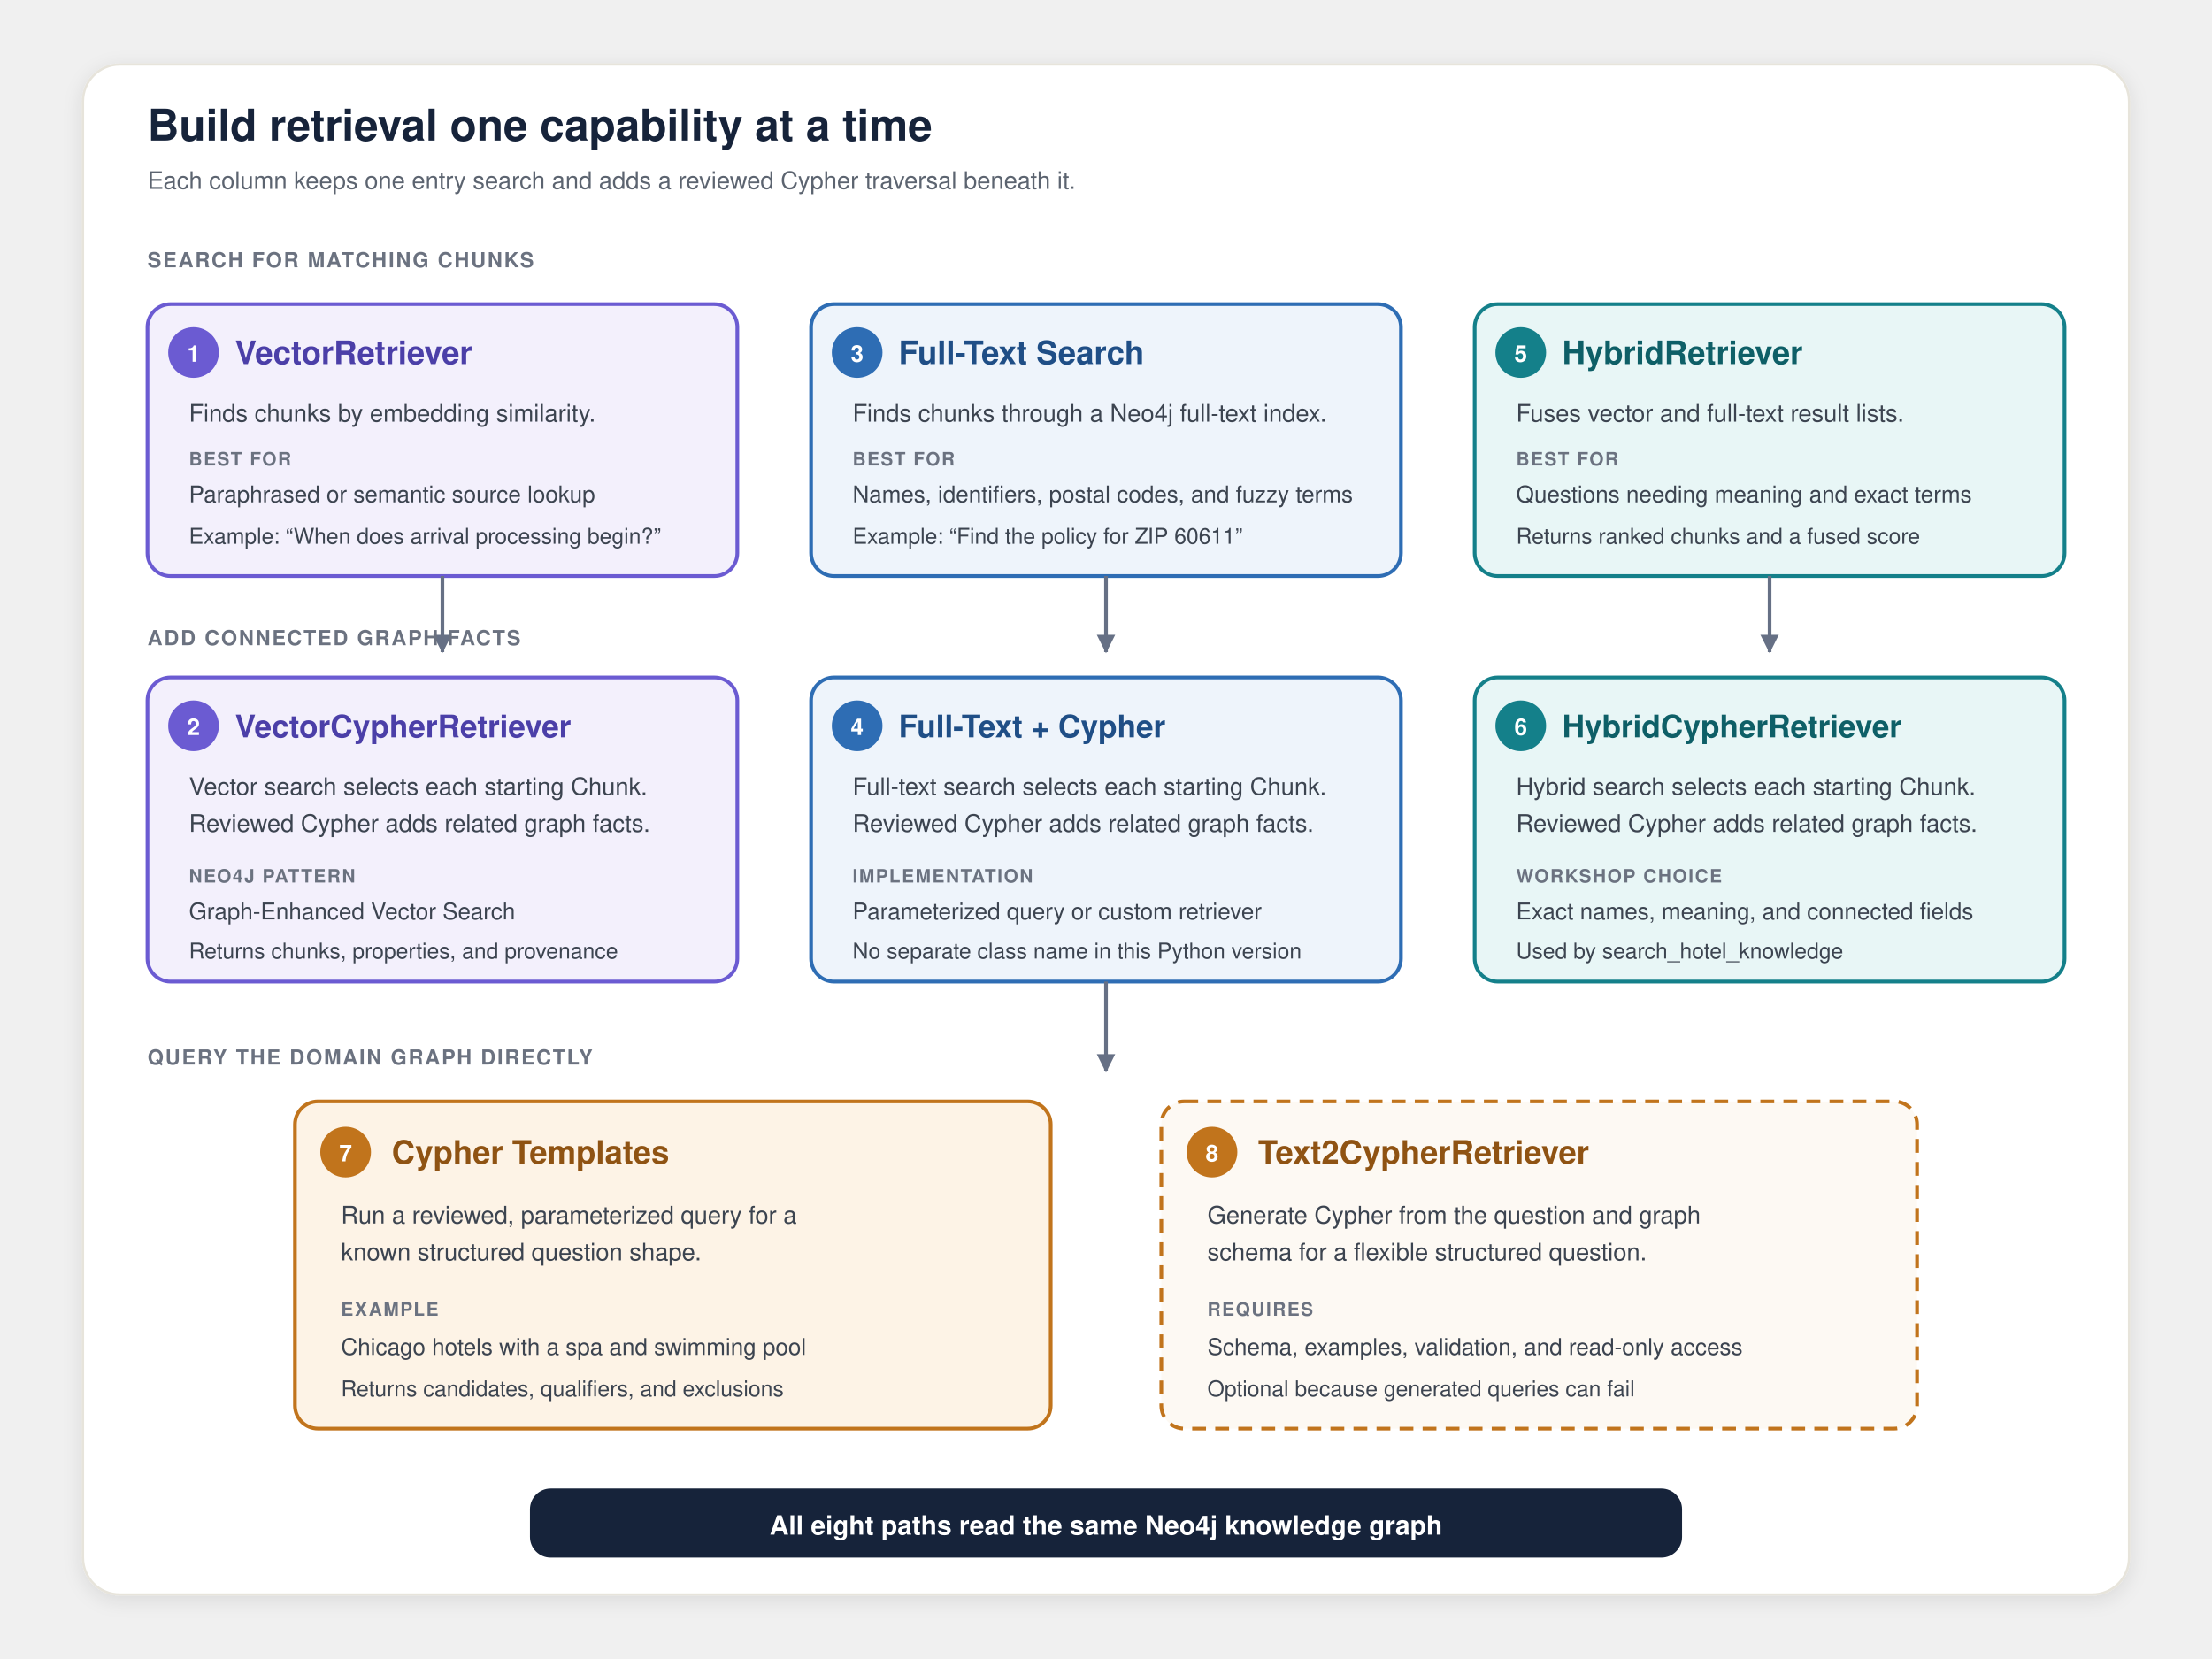
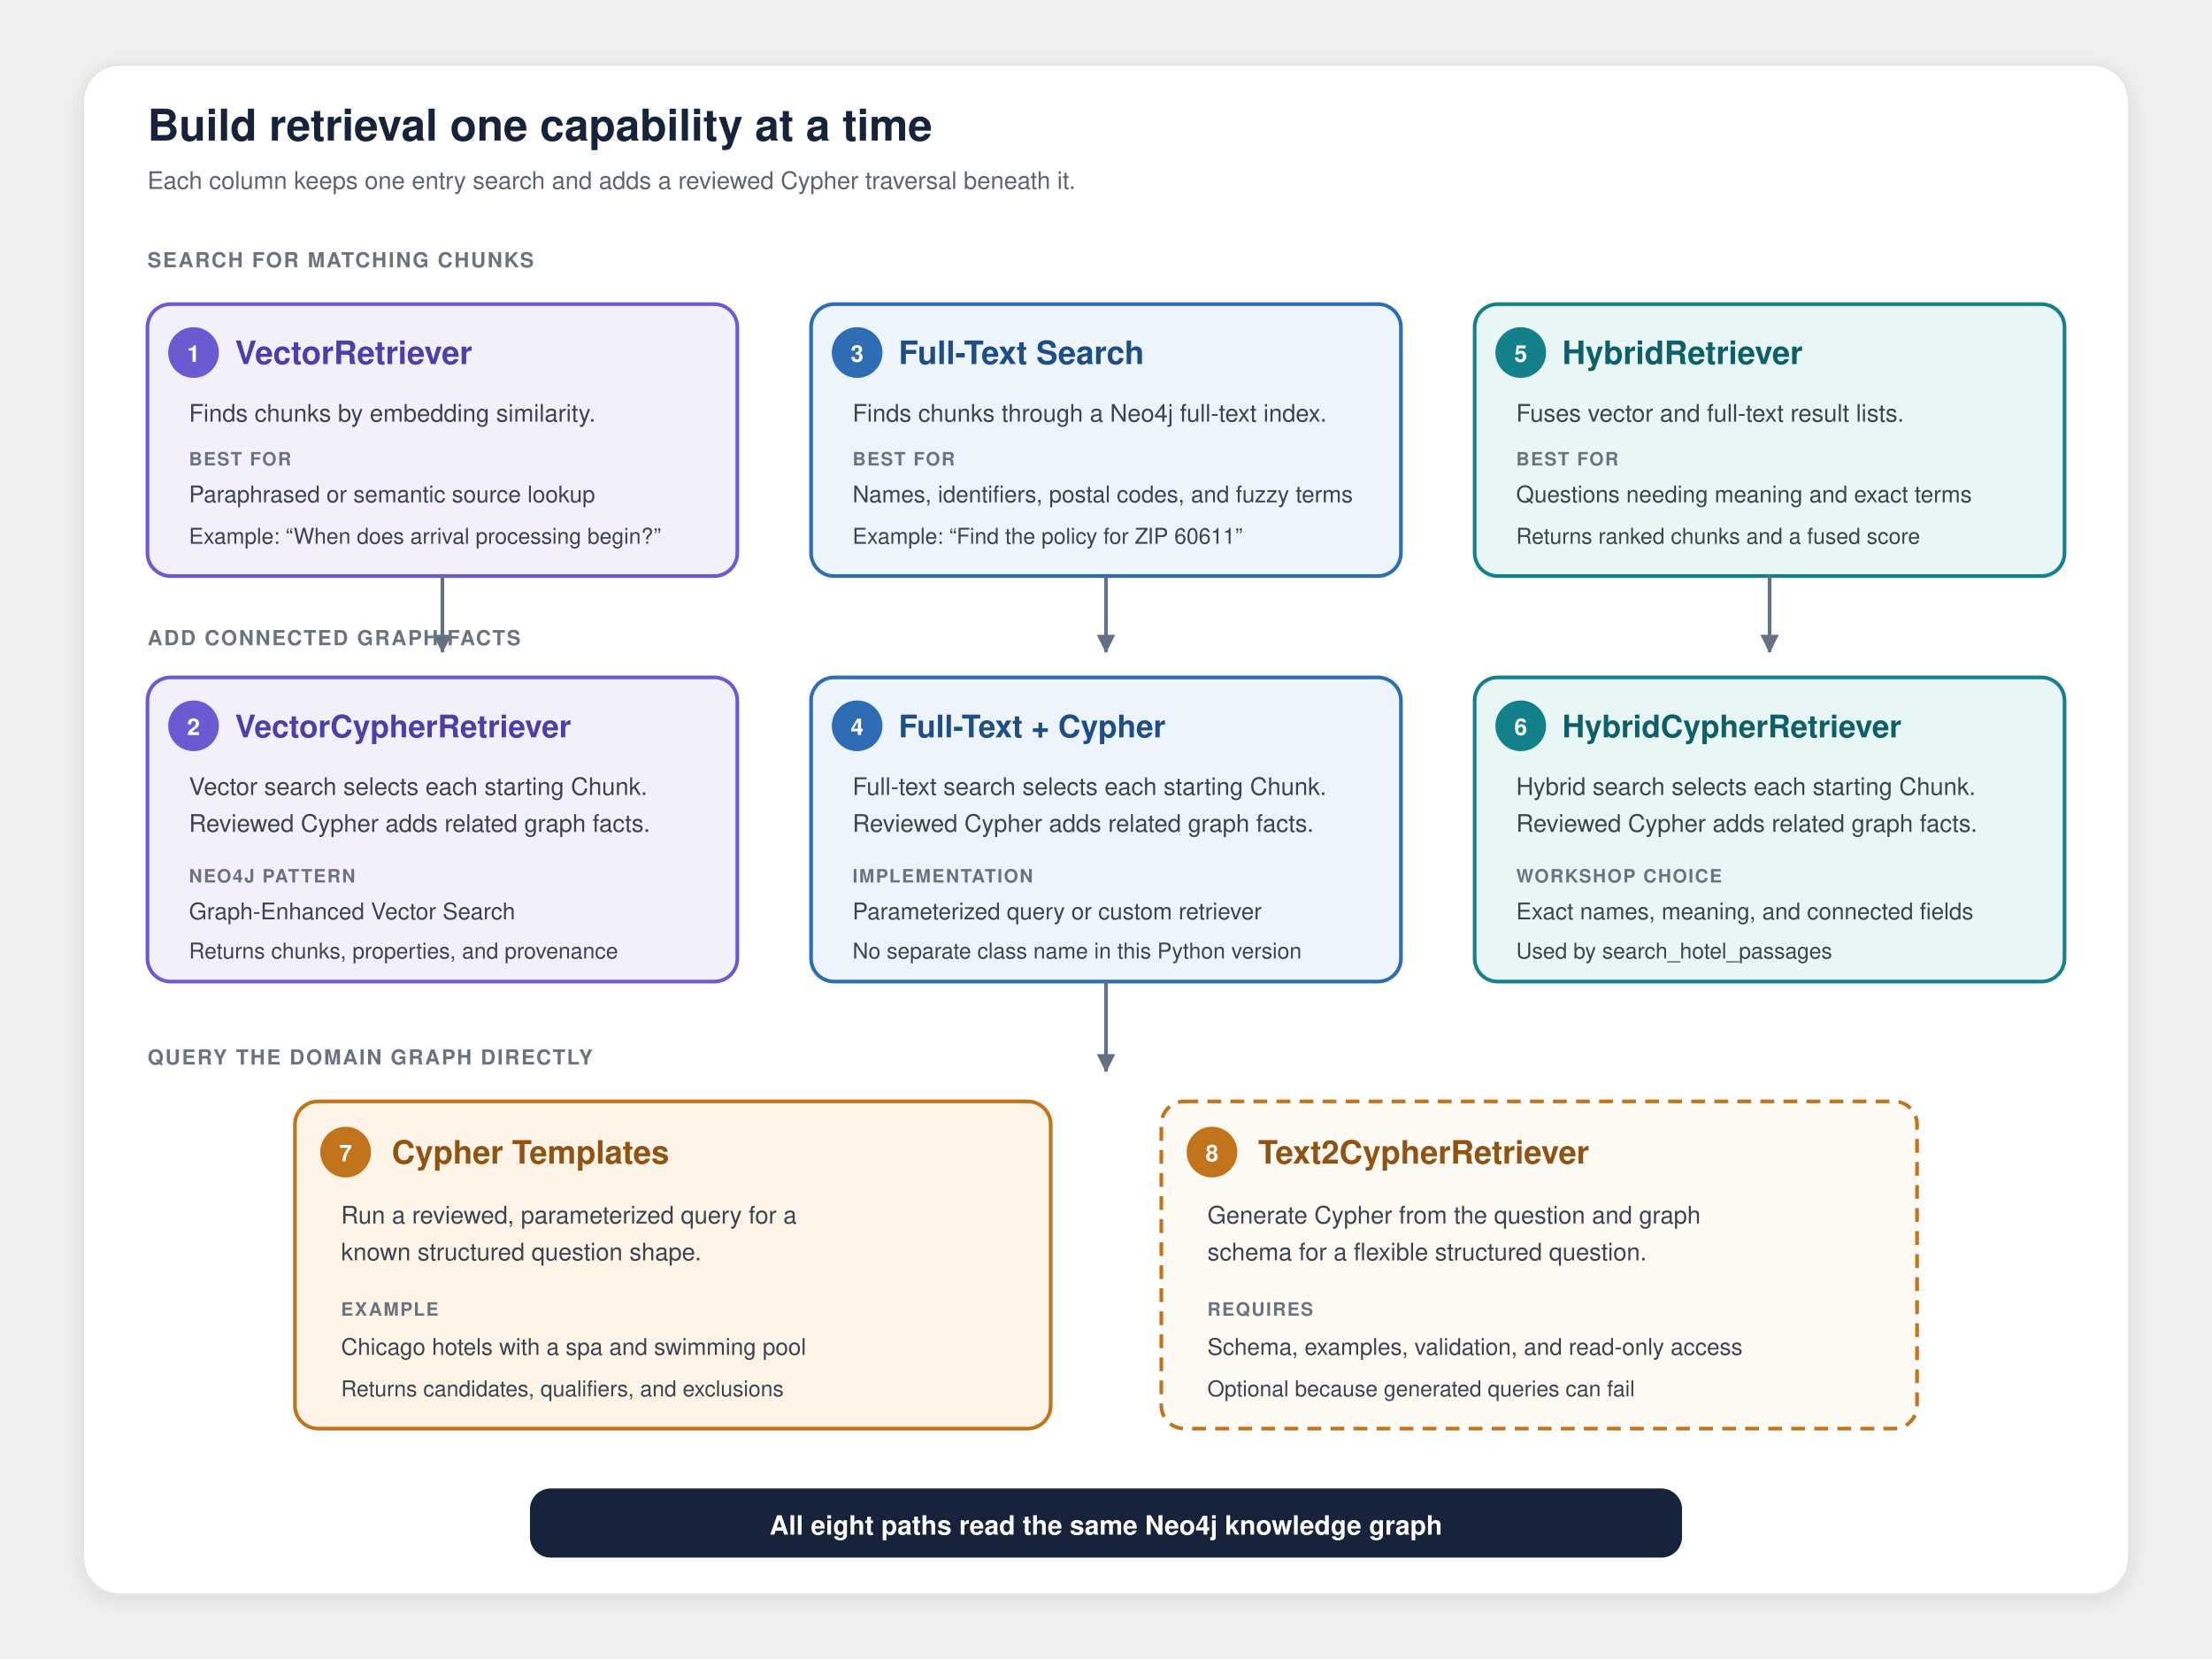
<svg xmlns="http://www.w3.org/2000/svg" viewBox="0 0 960 720" font-family="'Helvetica Neue', Helvetica, Arial, sans-serif">
  <defs>
    <filter id="sh" x="-10%" y="-10%" width="120%" height="130%">
      <feDropShadow dx="0" dy="2" stdDeviation="4" flood-color="#1a1a1a" flood-opacity="0.10" />
    </filter>
    <marker id="arrow" markerWidth="9" markerHeight="9" refX="7.5" refY="4" orient="auto" markerUnits="userSpaceOnUse">
      <path d="M0,0 L8,4 L0,8 Z" fill="#667085" />
    </marker>
  </defs>
  <rect x="36" y="28" width="888" height="664" rx="16" fill="#FFFFFF" stroke="#E7E4DB" filter="url(#sh)" />
  <g id="diagram-header">
    <text x="64" y="61" fill="#16233A" font-size="19" font-weight="700">Build retrieval one capability at a time</text>
    <text x="64" y="82" fill="#5C6470" font-size="10.5">Each column keeps one entry search and adds a reviewed Cypher traversal beneath it.</text>
  </g>
  <text x="64" y="116" fill="#6B7280" font-size="9" font-weight="700" letter-spacing="0.7">SEARCH FOR MATCHING CHUNKS</text>
  <g id="branch-vector">
    <rect x="64" y="132" width="256" height="118" rx="10" fill="#F3F0FC" stroke="#6B5BD2" stroke-width="1.6" />
    <circle cx="84" cy="153" r="11" fill="#6B5BD2" />
    <text x="84" y="157" fill="#FFFFFF" font-size="10" font-weight="700" text-anchor="middle">1</text>
    <text x="102" y="158" fill="#4B3FA8" font-size="14" font-weight="700">VectorRetriever</text>
    <text x="82" y="183" fill="#3C4450" font-size="10.5">Finds chunks by embedding similarity.</text>
    <text x="82" y="202" fill="#6B7280" font-size="8" font-weight="700" letter-spacing="0.6">BEST FOR</text>
    <text x="82" y="218" fill="#3C4450" font-size="10">Paraphrased or semantic source lookup</text>
    <text x="82" y="236" fill="#3C4450" font-size="9.5">Example: “When does arrival processing begin?”</text>
  </g>
  <g id="branch-fulltext">
    <rect x="352" y="132" width="256" height="118" rx="10" fill="#EEF4FB" stroke="#2E6DB4" stroke-width="1.6" />
    <circle cx="372" cy="153" r="11" fill="#2E6DB4" />
    <text x="372" y="157" fill="#FFFFFF" font-size="10" font-weight="700" text-anchor="middle">3</text>
    <text x="390" y="158" fill="#1F4E86" font-size="14" font-weight="700">Full-Text Search</text>
    <text x="370" y="183" fill="#3C4450" font-size="10.5">Finds chunks through a Neo4j full-text index.</text>
    <text x="370" y="202" fill="#6B7280" font-size="8" font-weight="700" letter-spacing="0.6">BEST FOR</text>
    <text x="370" y="218" fill="#3C4450" font-size="10">Names, identifiers, postal codes, and fuzzy terms</text>
    <text x="370" y="236" fill="#3C4450" font-size="9.5">Example: “Find the policy for ZIP 60611”</text>
  </g>
  <g id="branch-hybrid">
    <rect x="640" y="132" width="256" height="118" rx="10" fill="#E8F6F6" stroke="#14808A" stroke-width="1.6" />
    <circle cx="660" cy="153" r="11" fill="#14808A" />
    <text x="660" y="157" fill="#FFFFFF" font-size="10" font-weight="700" text-anchor="middle">5</text>
    <text x="678" y="158" fill="#0E5F67" font-size="14" font-weight="700">HybridRetriever</text>
    <text x="658" y="183" fill="#3C4450" font-size="10.5">Fuses vector and full-text result lists.</text>
    <text x="658" y="202" fill="#6B7280" font-size="8" font-weight="700" letter-spacing="0.6">BEST FOR</text>
    <text x="658" y="218" fill="#3C4450" font-size="10">Questions needing meaning and exact terms</text>
    <text x="658" y="236" fill="#3C4450" font-size="9.5">Returns ranked chunks and a fused score</text>
  </g>
  <line x1="192" y1="250" x2="192" y2="283" stroke="#667085" stroke-width="1.6" marker-end="url(#arrow)" />
  <line x1="480" y1="250" x2="480" y2="283" stroke="#667085" stroke-width="1.6" marker-end="url(#arrow)" />
  <line x1="768" y1="250" x2="768" y2="283" stroke="#667085" stroke-width="1.6" marker-end="url(#arrow)" />
  <text x="64" y="280" fill="#6B7280" font-size="9" font-weight="700" letter-spacing="0.7">ADD CONNECTED GRAPH FACTS</text>
  <g id="branch-vector-cypher">
    <rect x="64" y="294" width="256" height="132" rx="10" fill="#F3F0FC" stroke="#6B5BD2" stroke-width="1.6" />
    <circle cx="84" cy="315" r="11" fill="#6B5BD2" />
    <text x="84" y="319" fill="#FFFFFF" font-size="10" font-weight="700" text-anchor="middle">2</text>
    <text x="102" y="320" fill="#4B3FA8" font-size="13.5" font-weight="700">VectorCypherRetriever</text>
    <text x="82" y="345" fill="#3C4450" font-size="10.5">Vector search selects each starting Chunk.</text>
    <text x="82" y="361" fill="#3C4450" font-size="10.5">Reviewed Cypher adds related graph facts.</text>
    <text x="82" y="383" fill="#6B7280" font-size="8" font-weight="700" letter-spacing="0.6">NEO4J PATTERN</text>
    <text x="82" y="399" fill="#3C4450" font-size="10">Graph-Enhanced Vector Search</text>
    <text x="82" y="416" fill="#3C4450" font-size="9.5">Returns chunks, properties, and provenance</text>
  </g>
  <g id="branch-fulltext-cypher">
    <rect x="352" y="294" width="256" height="132" rx="10" fill="#EEF4FB" stroke="#2E6DB4" stroke-width="1.6" />
    <circle cx="372" cy="315" r="11" fill="#2E6DB4" />
    <text x="372" y="319" fill="#FFFFFF" font-size="10" font-weight="700" text-anchor="middle">4</text>
    <text x="390" y="320" fill="#1F4E86" font-size="13.5" font-weight="700">Full-Text + Cypher</text>
    <text x="370" y="345" fill="#3C4450" font-size="10.5">Full-text search selects each starting Chunk.</text>
    <text x="370" y="361" fill="#3C4450" font-size="10.5">Reviewed Cypher adds related graph facts.</text>
    <text x="370" y="383" fill="#6B7280" font-size="8" font-weight="700" letter-spacing="0.6">IMPLEMENTATION</text>
    <text x="370" y="399" fill="#3C4450" font-size="10">Parameterized query or custom retriever</text>
    <text x="370" y="416" fill="#3C4450" font-size="9.5">No separate class name in this Python version</text>
  </g>
  <g id="branch-hybrid-cypher">
    <rect x="640" y="294" width="256" height="132" rx="10" fill="#E8F6F6" stroke="#14808A" stroke-width="1.6" />
    <circle cx="660" cy="315" r="11" fill="#14808A" />
    <text x="660" y="319" fill="#FFFFFF" font-size="10" font-weight="700" text-anchor="middle">6</text>
    <text x="678" y="320" fill="#0E5F67" font-size="13.5" font-weight="700">HybridCypherRetriever</text>
    <text x="658" y="345" fill="#3C4450" font-size="10.5">Hybrid search selects each starting Chunk.</text>
    <text x="658" y="361" fill="#3C4450" font-size="10.5">Reviewed Cypher adds related graph facts.</text>
    <text x="658" y="383" fill="#6B7280" font-size="8" font-weight="700" letter-spacing="0.6">WORKSHOP CHOICE</text>
    <text x="658" y="399" fill="#3C4450" font-size="10">Exact names, meaning, and connected fields</text>
-     <text x="658" y="416" fill="#3C4450" font-size="9.5">Used by search_hotel_knowledge</text>
+     <text x="658" y="416" fill="#3C4450" font-size="9.5">Used by search_hotel_passages</text>
  </g>
  <line x1="480" y1="426" x2="480" y2="465" stroke="#667085" stroke-width="1.6" marker-end="url(#arrow)" />
  <text x="64" y="462" fill="#6B7280" font-size="9" font-weight="700" letter-spacing="0.7">QUERY THE DOMAIN GRAPH DIRECTLY</text>
  <g id="branch-fixed-cypher">
    <rect x="128" y="478" width="328" height="142" rx="10" fill="#FDF3E6" stroke="#C1741C" stroke-width="1.6" />
    <circle cx="150" cy="500" r="11" fill="#C1741C" />
    <text x="150" y="504" fill="#FFFFFF" font-size="10" font-weight="700" text-anchor="middle">7</text>
    <text x="170" y="505" fill="#8F5313" font-size="14" font-weight="700">Cypher Templates</text>
    <text x="148" y="531" fill="#3C4450" font-size="10.5">Run a reviewed, parameterized query for a</text>
    <text x="148" y="547" fill="#3C4450" font-size="10.5">known structured question shape.</text>
    <text x="148" y="571" fill="#6B7280" font-size="8" font-weight="700" letter-spacing="0.6">EXAMPLE</text>
    <text x="148" y="588" fill="#3C4450" font-size="10">Chicago hotels with a spa and swimming pool</text>
    <text x="148" y="606" fill="#3C4450" font-size="9.5">Returns candidates, qualifiers, and exclusions</text>
  </g>
  <g id="optional-text2cypher">
    <rect x="504" y="478" width="328" height="142" rx="10" fill="#FDF9F3" stroke="#C1741C" stroke-width="1.6" stroke-dasharray="6 4" />
    <circle cx="526" cy="500" r="11" fill="#C1741C" />
    <text x="526" y="504" fill="#FFFFFF" font-size="10" font-weight="700" text-anchor="middle">8</text>
    <text x="546" y="505" fill="#8F5313" font-size="14" font-weight="700">Text2CypherRetriever</text>
    <text x="524" y="531" fill="#3C4450" font-size="10.5">Generate Cypher from the question and graph</text>
    <text x="524" y="547" fill="#3C4450" font-size="10.5">schema for a flexible structured question.</text>
    <text x="524" y="571" fill="#6B7280" font-size="8" font-weight="700" letter-spacing="0.6">REQUIRES</text>
    <text x="524" y="588" fill="#3C4450" font-size="10">Schema, examples, validation, and read-only access</text>
    <text x="524" y="606" fill="#3C4450" font-size="9.5">Optional because generated queries can fail</text>
  </g>
  <g id="knowledge-graph">
    <rect x="230" y="646" width="500" height="30" rx="9" fill="#16233A" />
    <text x="480" y="666" fill="#FFFFFF" font-size="11.5" font-weight="700" text-anchor="middle">All eight paths read the same Neo4j knowledge graph</text>
  </g>
</svg>
